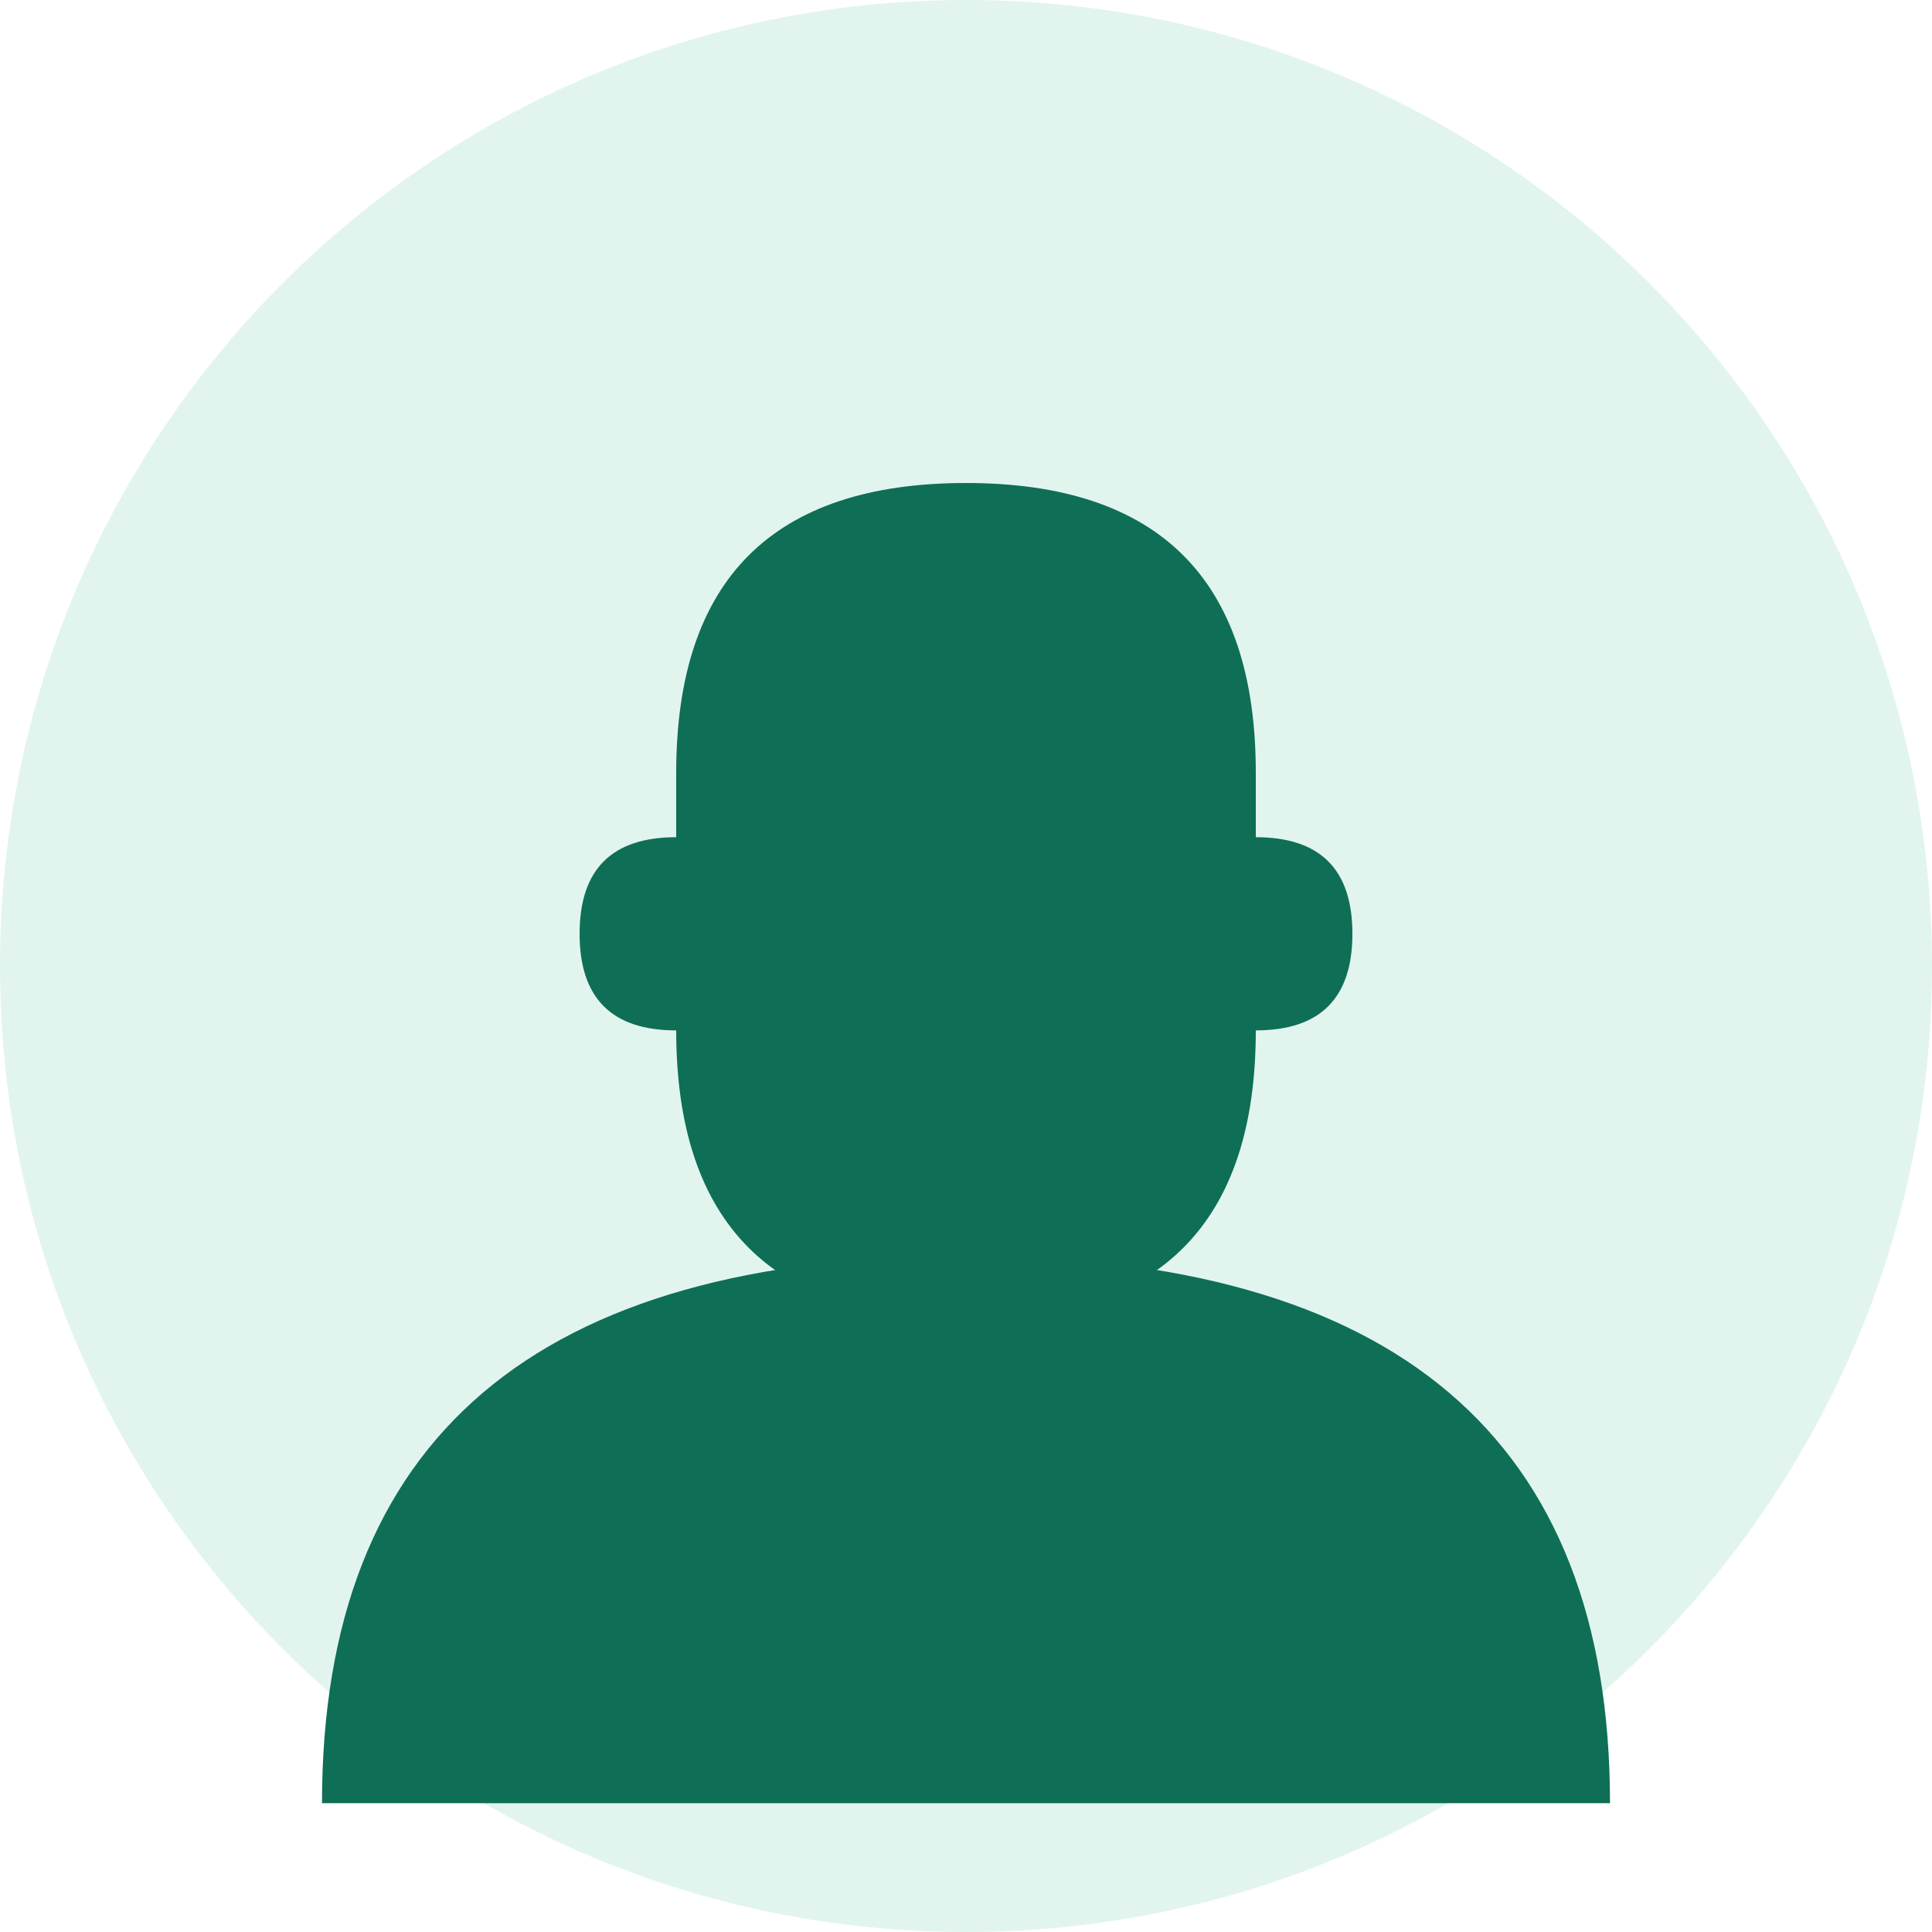
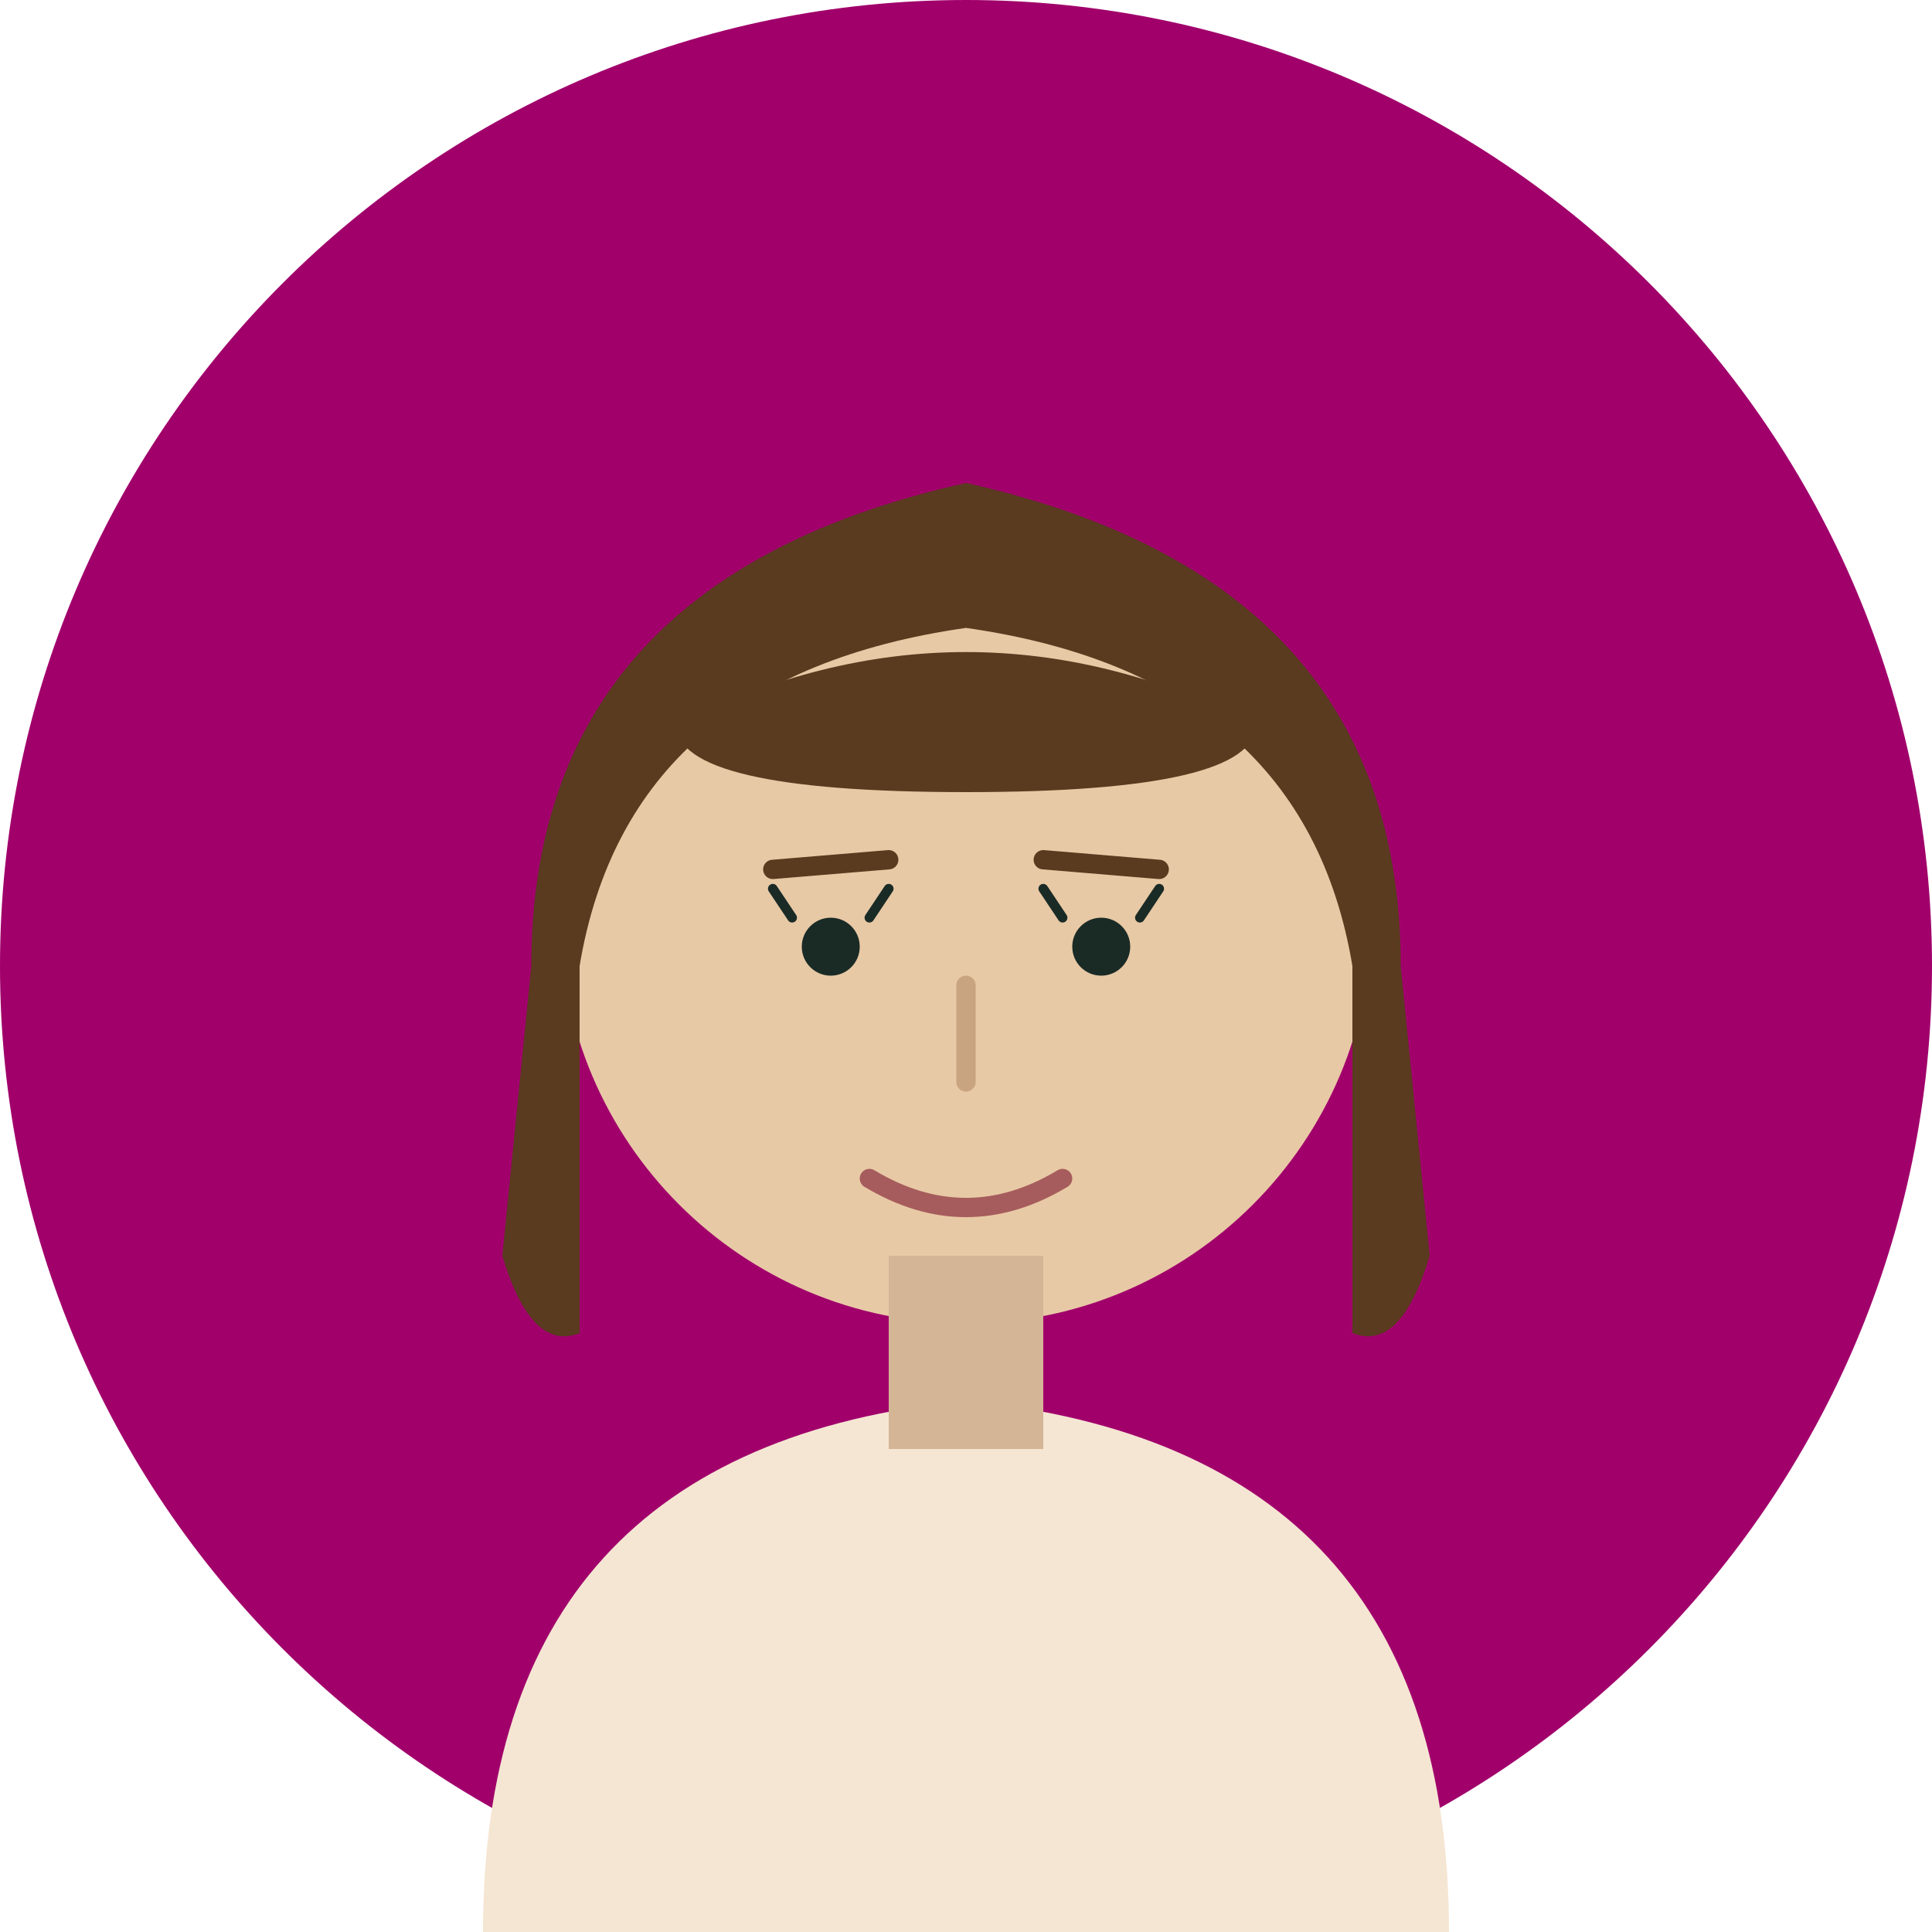
- <svg xmlns="http://www.w3.org/2000/svg" viewBox="0 0 120 120" role="img" aria-label="Elodie">
-   <circle cx="60" cy="60" r="60" fill="#E1F5EE" />
-   <path d="M 42 48 Q 42 30 60 30 Q 78 30 78 48 L 78 52 Q 84 52 84 58 Q 84 64 78 64 L 78 64 Q 78 82 60 82 Q 42 82 42 64 Q 36 64 36 58 Q 36 52 42 52 Z" fill="#0F6E56" />
-   <path d="M 20 112 Q 20 78 60 78 Q 100 78 100 112 Z" fill="#0F6E56" />
+ <svg xmlns="http://www.w3.org/2000/svg" viewBox="0 0 200 200" role="img" aria-label="Avatar de Élodie">
+   <circle cx="100" cy="100" r="100" fill="#A1006B" />
+   <path d="M 50 200 Q 50 150, 100 145 Q 150 150, 150 200 Z" fill="#F5E6D3" />
+   <circle cx="100" cy="95" r="42" fill="#E8C9A5" />
+   <path d="M 55 100 Q 55 60, 100 50 Q 145 60, 145 100 L 148 130 Q 145 140, 140 138 L 140 100 Q 135 70, 100 65 Q 65 70, 60 100 L 60 138 Q 55 140, 52 130 Z" fill="#5A3B1F" />
+   <path d="M 70 75 Q 100 60, 130 75 Q 130 82, 100 82 Q 70 82, 70 75 Z" fill="#5A3B1F" />
+   <circle cx="86" cy="98" r="3" fill="#1A2B26" />
+   <circle cx="114" cy="98" r="3" fill="#1A2B26" />
+   <path d="M 82 95 L 80 92" stroke="#1A2B26" stroke-width="1" stroke-linecap="round" />
+   <path d="M 90 95 L 92 92" stroke="#1A2B26" stroke-width="1" stroke-linecap="round" />
+   <path d="M 110 95 L 108 92" stroke="#1A2B26" stroke-width="1" stroke-linecap="round" />
+   <path d="M 118 95 L 120 92" stroke="#1A2B26" stroke-width="1" stroke-linecap="round" />
+   <path d="M 80 90 L 92 89" stroke="#5A3B1F" stroke-width="2" stroke-linecap="round" fill="none" />
+   <path d="M 108 89 L 120 90" stroke="#5A3B1F" stroke-width="2" stroke-linecap="round" fill="none" />
+   <path d="M 100 102 L 100 112" stroke="#C9A480" stroke-width="2" stroke-linecap="round" fill="none" />
+   <path d="M 90 122 Q 100 128, 110 122" stroke="#A65C5C" stroke-width="2" stroke-linecap="round" fill="none" />
+   <rect x="92" y="130" width="16" height="20" fill="#D4B596" />
</svg>
